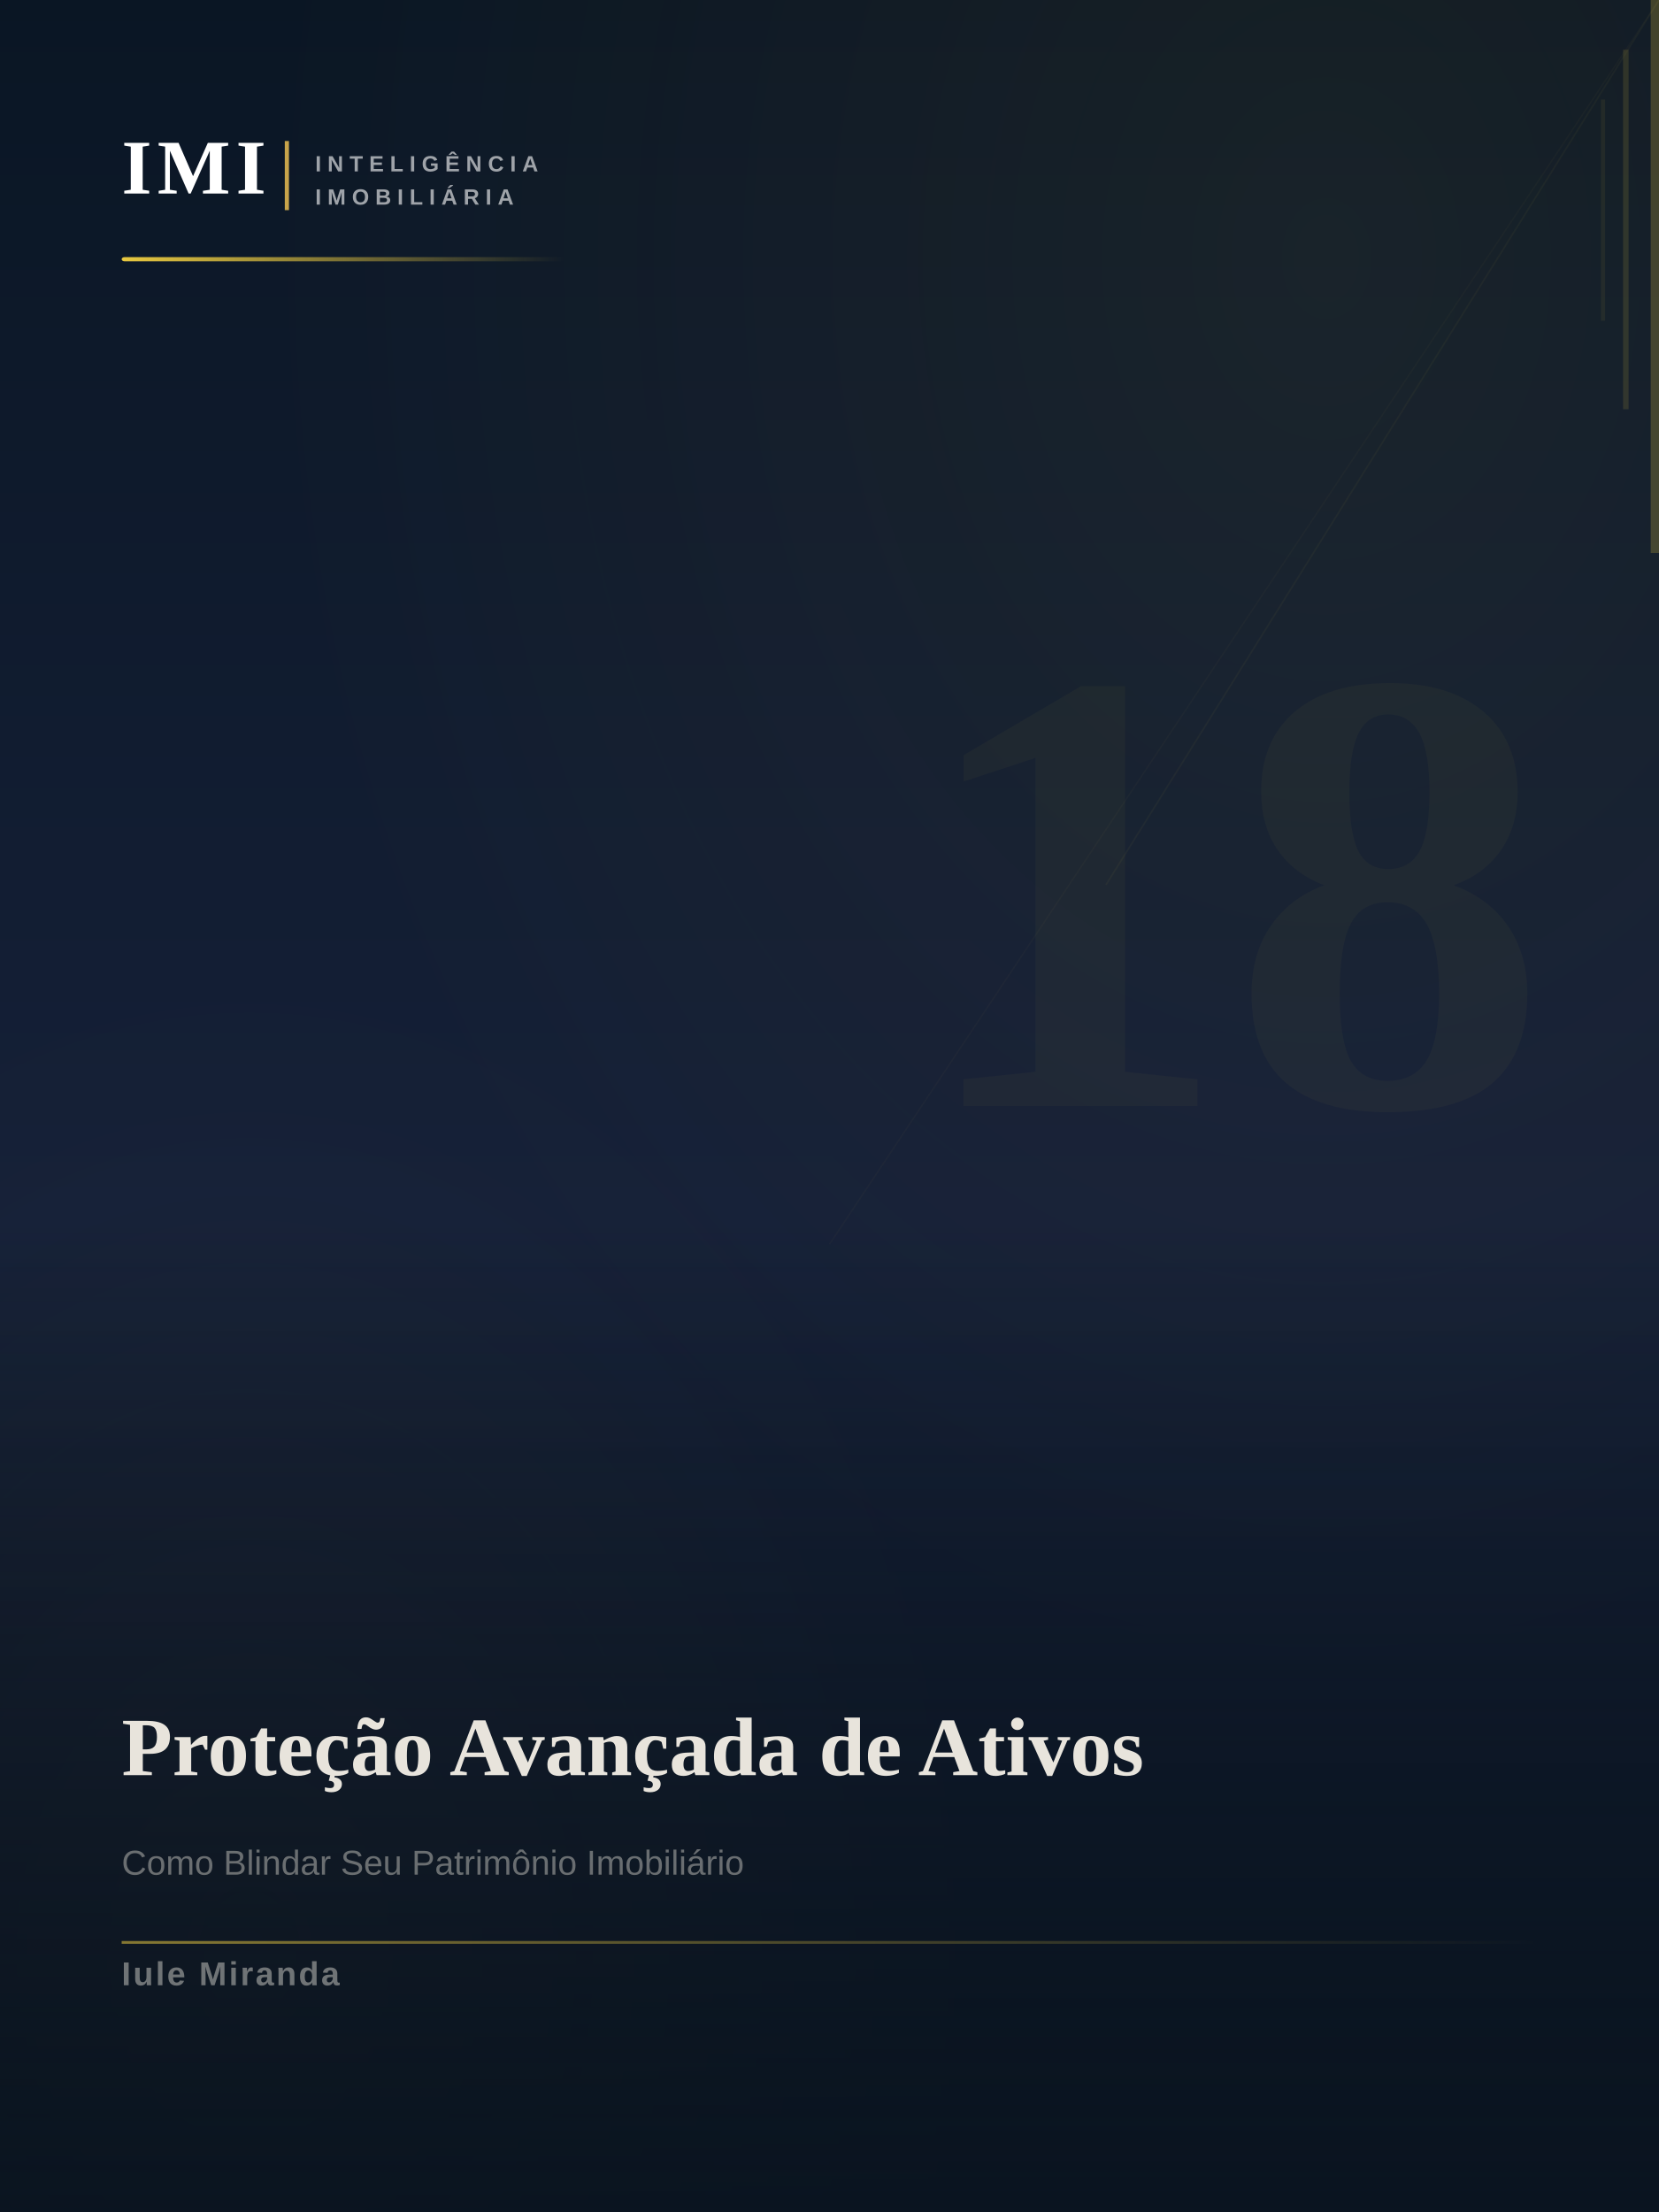
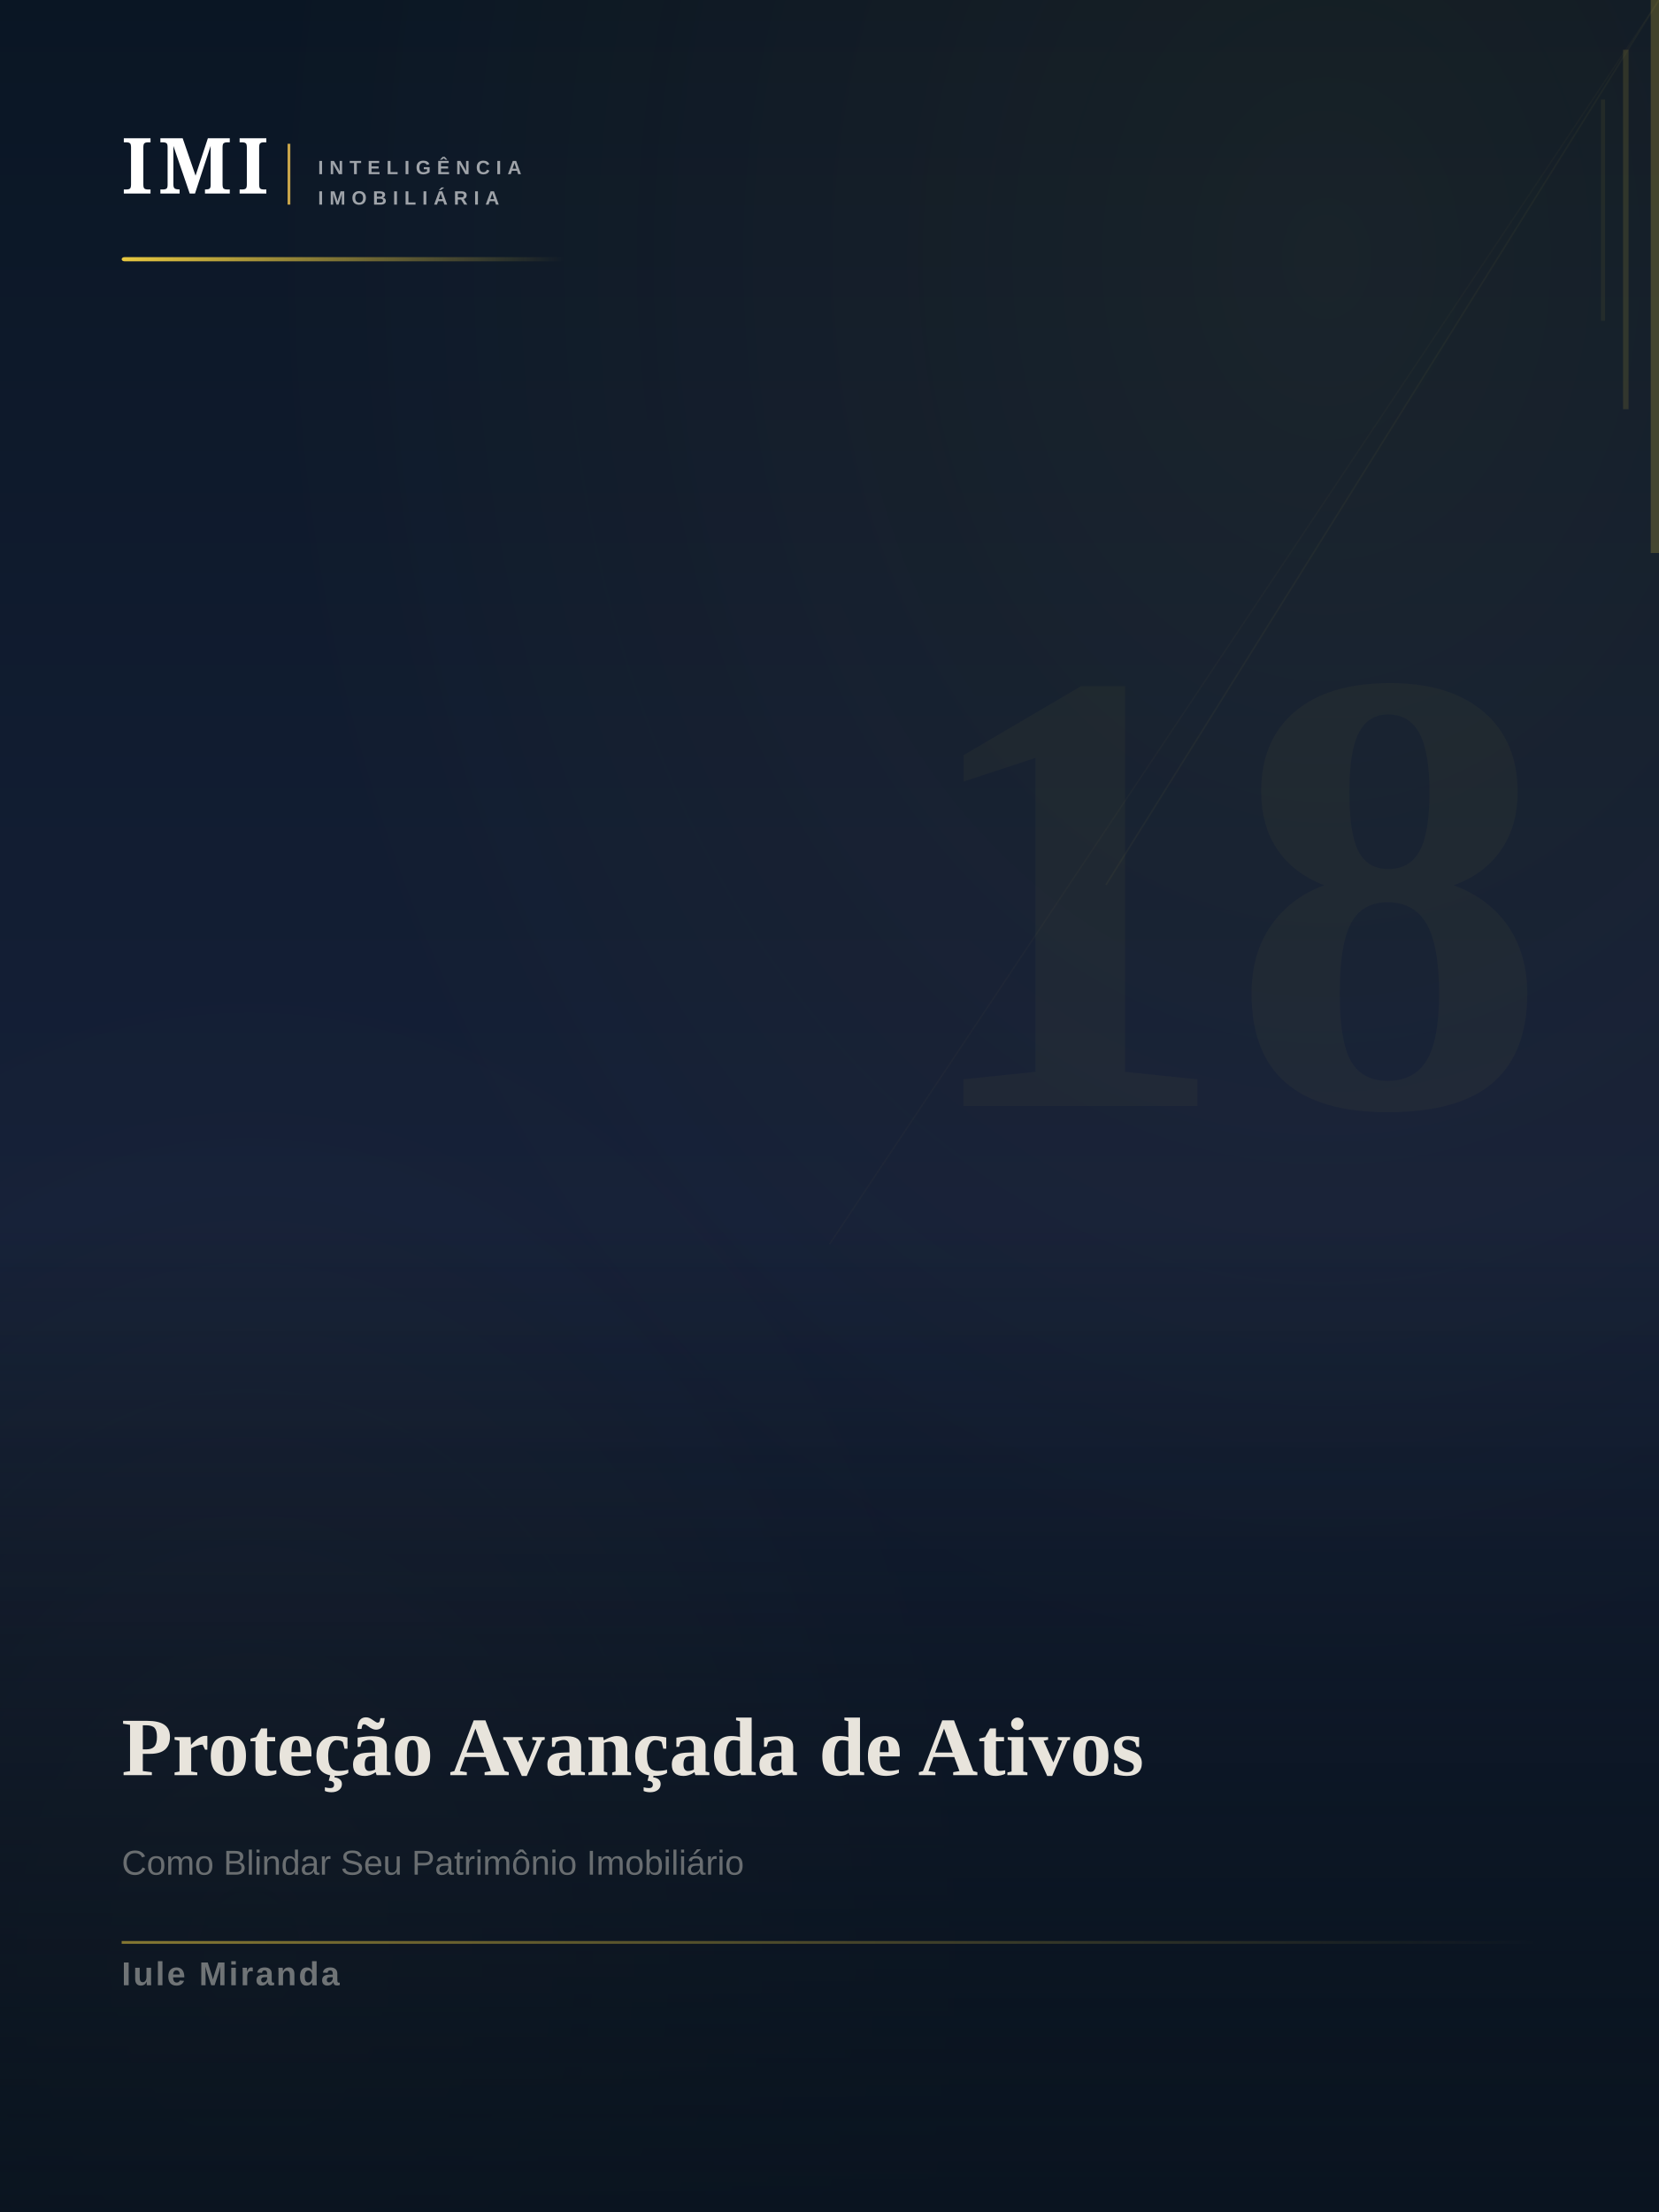
<svg xmlns="http://www.w3.org/2000/svg" width="600" height="800" viewBox="0 0 600 800">
  <defs>
    <linearGradient id="bg_livro_18_protecao_avancada_de_ativos" x1="0" y1="0" x2="0" y2="1">
      <stop offset="0%" stop-color="#0A1624" />
      <stop offset="55%" stop-color="#152038" />
      <stop offset="100%" stop-color="#0A1420" />
    </linearGradient>
    <linearGradient id="acc_livro_18_protecao_avancada_de_ativos" x1="0" y1="0" x2="1" y2="0">
      <stop offset="0%" stop-color="#E8C840" />
      <stop offset="100%" stop-color="#E8C840" stop-opacity="0" />
    </linearGradient>
    <linearGradient id="fade_livro_18_protecao_avancada_de_ativos" x1="0" y1="0.55" x2="0" y2="1">
      <stop offset="0%" stop-color="#0A1420" stop-opacity="0" />
      <stop offset="100%" stop-color="#0A1420" stop-opacity="0.92" />
    </linearGradient>
    <radialGradient id="glow_livro_18_protecao_avancada_de_ativos" cx="80%" cy="12%" r="65%">
      <stop offset="0%" stop-color="#E8C840" stop-opacity="0.06" />
      <stop offset="100%" stop-color="#E8C840" stop-opacity="0" />
    </radialGradient>
    <radialGradient id="glow2_livro_18_protecao_avancada_de_ativos" cx="15%" cy="88%" r="45%">
      <stop offset="0%" stop-color="#E8C840" stop-opacity="0.04" />
      <stop offset="100%" stop-color="#E8C840" stop-opacity="0" />
    </radialGradient>
  </defs>
  <rect width="600" height="800" fill="url(#bg_livro_18_protecao_avancada_de_ativos)" />
  <rect width="600" height="800" fill="url(#glow_livro_18_protecao_avancada_de_ativos)" />
  <rect width="600" height="800" fill="url(#glow2_livro_18_protecao_avancada_de_ativos)" />
  <rect x="597" y="0" width="3" height="200" fill="#E8C840" opacity="0.22" />
  <rect x="587" y="18" width="2" height="130" fill="#E8C840" opacity="0.13" />
  <rect x="579" y="36" width="1.5" height="80" fill="#E8C840" opacity="0.07" />
  <line x1="600" y1="0" x2="400" y2="320" stroke="#E8C840" stroke-width="0.6" opacity="0.04" />
  <line x1="600" y1="0" x2="300" y2="450" stroke="#E8C840" stroke-width="0.5" opacity="0.03" />
  <text x="560" y="400" font-family="Georgia, 'Times New Roman', serif" font-size="230" font-weight="700" fill="#E8C840" opacity="0.038" text-anchor="end" dominant-baseline="auto">18</text>
-   <text x="44" y="70" font-family="Georgia, 'Times New Roman', serif" font-size="28" font-weight="700" fill="#FFFFFF" letter-spacing="2" xml:space="preserve">IMI</text>
-   <rect x="103" y="51" width="1.5" height="25" fill="#C8A44A" />
-   <text x="114" y="62" font-family="Arial, Helvetica, sans-serif" font-size="8" font-weight="600" fill="#FFFFFF" fill-opacity="0.60" letter-spacing="2.2" xml:space="preserve">INTELIGÊNCIA</text>
-   <text x="114" y="74" font-family="Arial, Helvetica, sans-serif" font-size="8" font-weight="600" fill="#FFFFFF" fill-opacity="0.60" letter-spacing="2.2" xml:space="preserve">IMOBILIÁRIA</text>
+   <text x="44" y="70" font-family="'Playfair Display', 'Cormorant Garamond', Georgia, serif" font-size="28" font-weight="700" fill="#FFFFFF" letter-spacing="2" xml:space="preserve">IMI</text>
+   <rect x="104" y="52" width="1" height="22" fill="#C8A44A" />
+   <text x="115" y="63" font-family="'Geist Sans', Arial, Helvetica, sans-serif" font-size="7" font-weight="600" fill="#FFFFFF" fill-opacity="0.60" letter-spacing="2.2" xml:space="preserve">INTELIGÊNCIA</text>
+   <text x="115" y="74" font-family="'Geist Sans', Arial, Helvetica, sans-serif" font-size="7" font-weight="600" fill="#FFFFFF" fill-opacity="0.60" letter-spacing="2.2" xml:space="preserve">IMOBILIÁRIA</text>
  <rect x="44" y="93" width="160" height="1.5" fill="url(#acc_livro_18_protecao_avancada_de_ativos)" rx="1" />
  <rect width="600" height="800" fill="url(#fade_livro_18_protecao_avancada_de_ativos)" />
  <text x="44" y="642" font-family="Georgia, 'Times New Roman', serif" font-size="30" font-weight="700" fill="#E8E4DC" xml:space="preserve">Proteção Avançada de Ativos</text>
  <text x="44" y="678" font-family="Arial, Helvetica, sans-serif" font-size="12.5" fill="#E8E4DC" fill-opacity="0.42" xml:space="preserve">Como Blindar Seu Patrimônio Imobiliário</text>
  <rect x="44" y="702" width="512" height="1" fill="url(#acc_livro_18_protecao_avancada_de_ativos)" opacity="0.55" />
  <text x="44" y="718" font-family="Arial, Helvetica, sans-serif" font-size="12" font-weight="600" fill="#E8E4DC" fill-opacity="0.45" letter-spacing="0.8" xml:space="preserve">Iule Miranda</text>
</svg>
